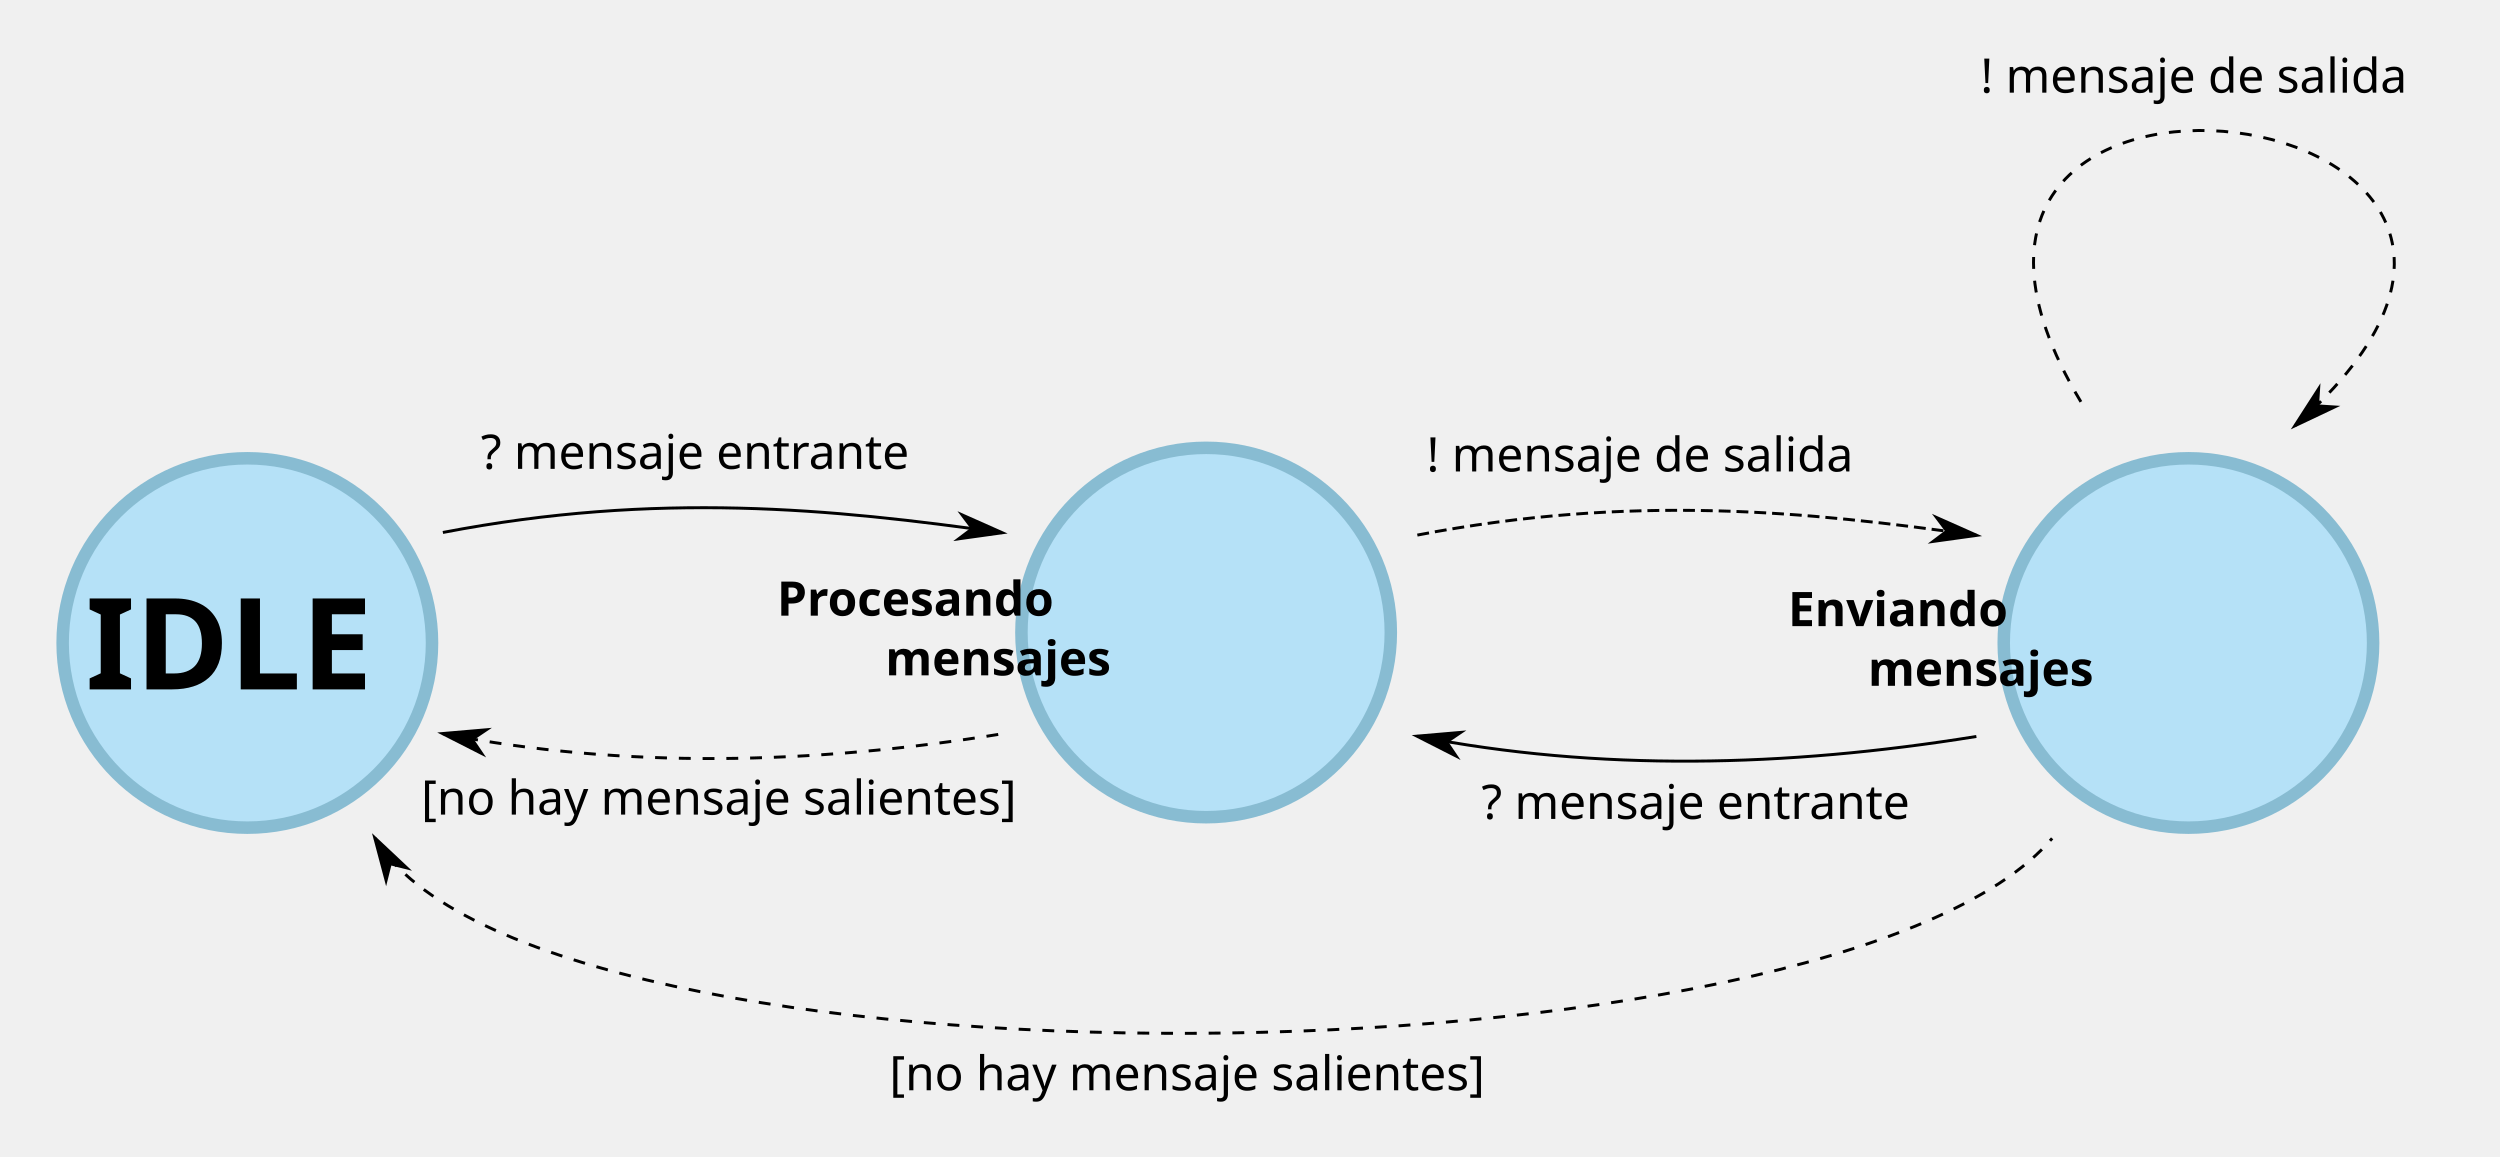
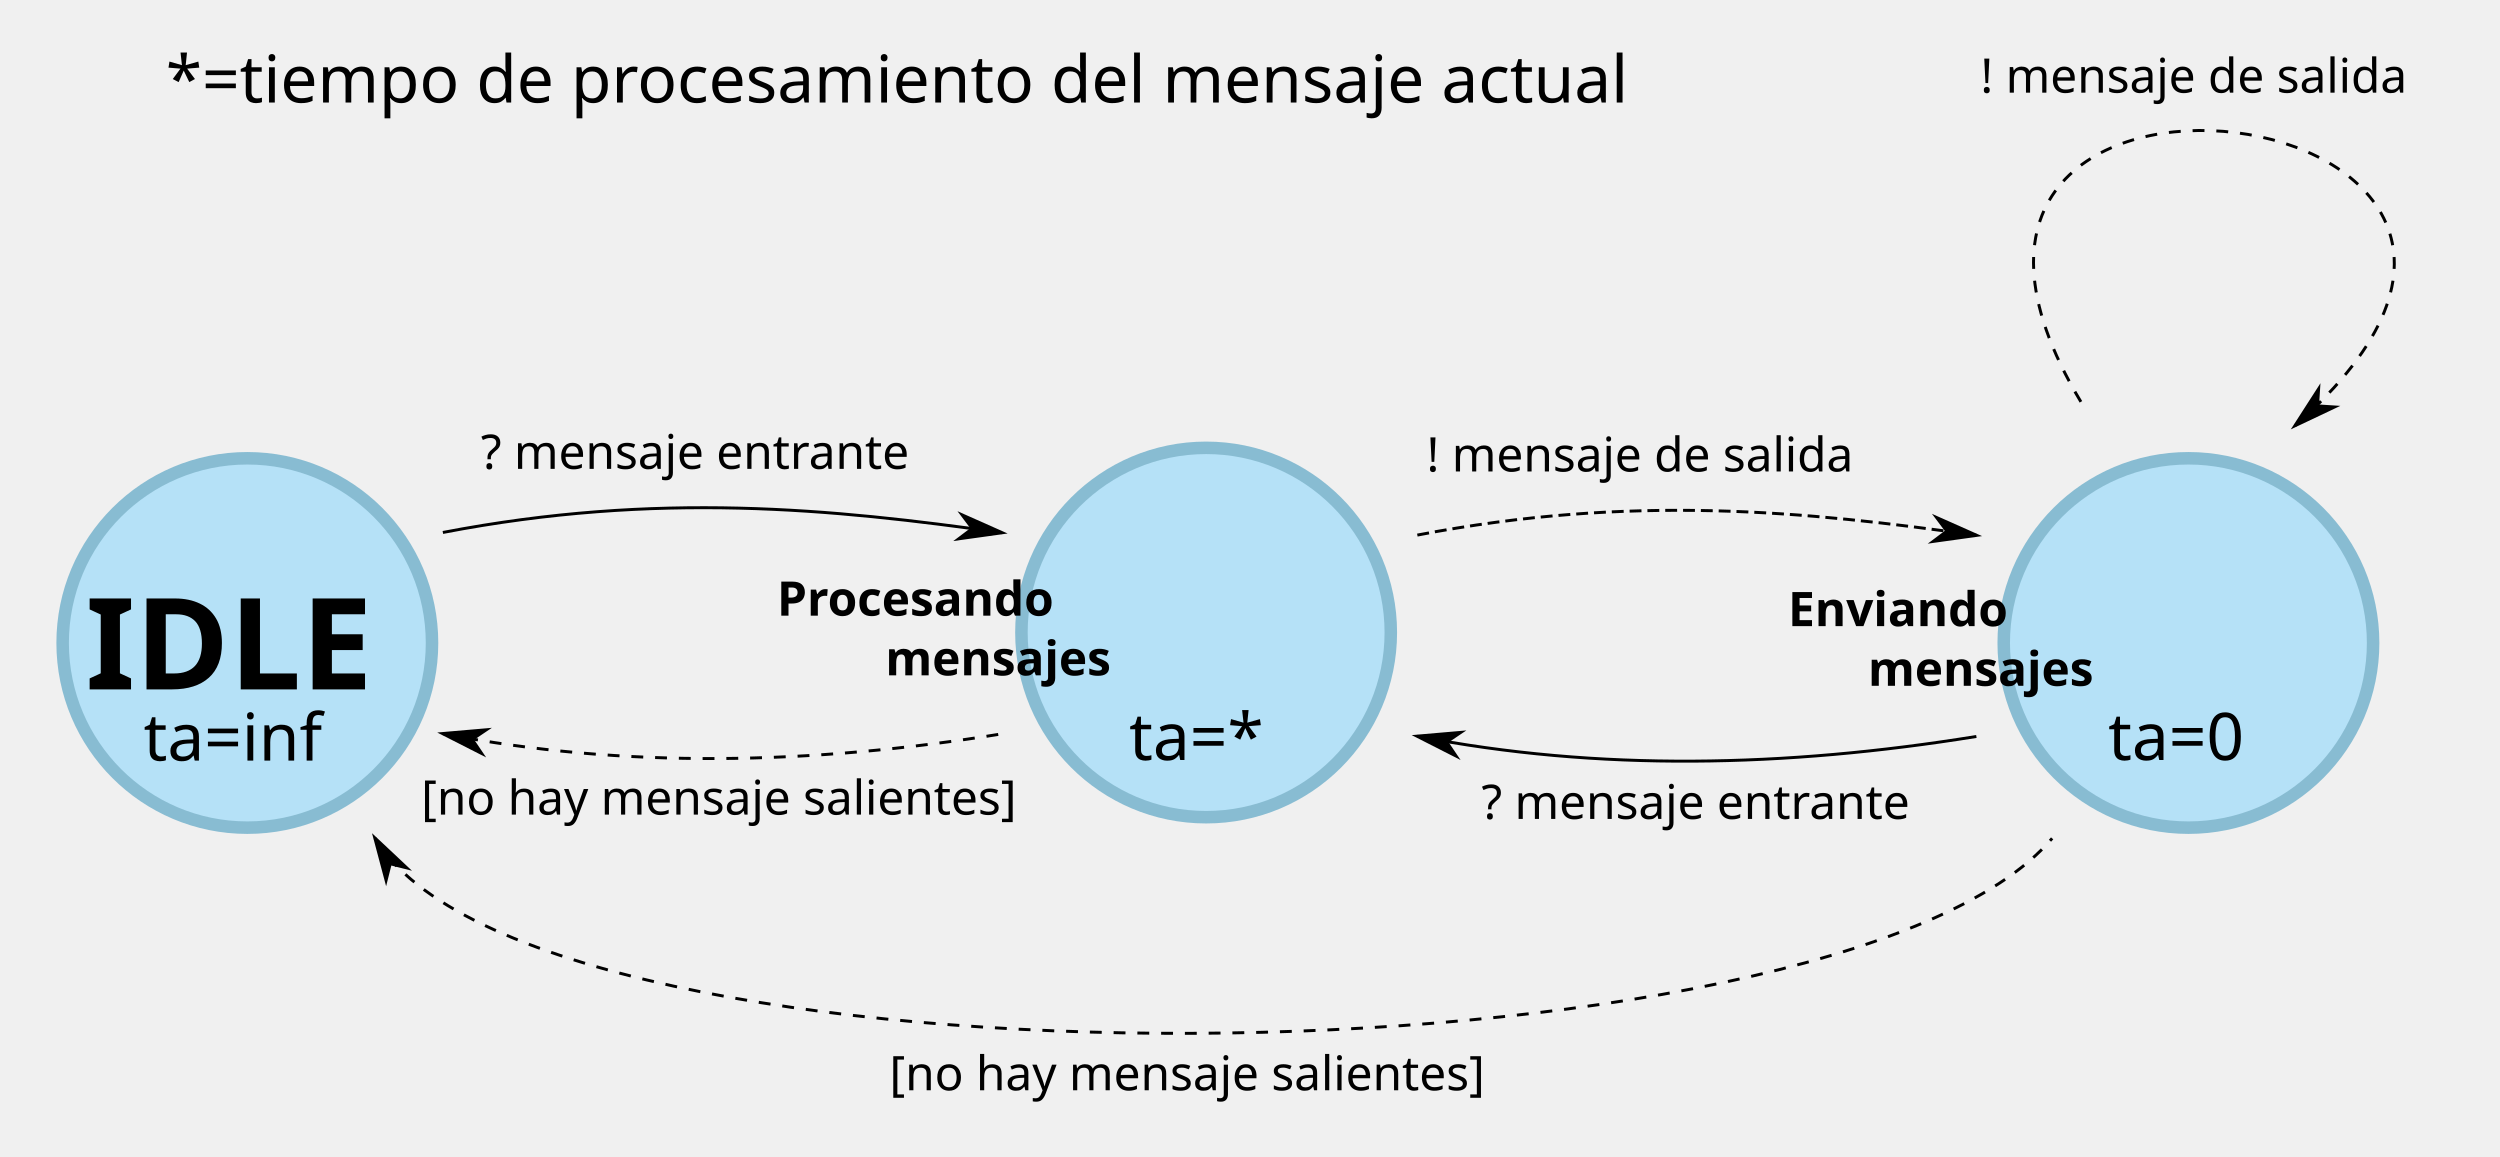
<svg xmlns="http://www.w3.org/2000/svg" width="221.698mm" height="102.564mm" viewBox="0 0 785.546 363.417" id="svg2" version="1.1">
  <defs id="defs4">
    <marker orient="auto" refY="0" refX="0" id="marker9382" style="overflow:visible">
      <path id="path9384" d="M 0,0 5,-5 -12.5,0 5,5 0,0 Z" style="fill:#000000;fill-opacity:1;fill-rule:evenodd;stroke:#000000;stroke-width:1pt;stroke-opacity:1" transform="matrix(0.8,0,0,0.8,10,0)" />
    </marker>
    <marker style="overflow:visible" id="marker9286" refX="0" refY="0" orient="auto">
      <path transform="matrix(0.8,0,0,0.8,10,0)" style="fill:#000000;fill-opacity:1;fill-rule:evenodd;stroke:#000000;stroke-width:1pt;stroke-opacity:1" d="M 0,0 5,-5 -12.5,0 5,5 0,0 Z" id="path9288" />
    </marker>
    <marker orient="auto" refY="0" refX="0" id="marker8588" style="overflow:visible">
      <path id="path8590" d="M 0,0 5,-5 -12.5,0 5,5 0,0 Z" style="fill:#000000;fill-opacity:1;fill-rule:evenodd;stroke:#000000;stroke-width:1pt;stroke-opacity:1" transform="matrix(-0.8,0,0,-0.8,-10,0)" />
    </marker>
    <marker style="overflow:visible" id="marker8198" refX="0" refY="0" orient="auto">
      <path transform="matrix(-0.8,0,0,-0.8,-10,0)" style="fill:#000000;fill-opacity:1;fill-rule:evenodd;stroke:#000000;stroke-width:1pt;stroke-opacity:1" d="M 0,0 5,-5 -12.5,0 5,5 0,0 Z" id="path8200" />
    </marker>
    <marker orient="auto" refY="0" refX="0" id="Arrow1Lstart" style="overflow:visible">
      <path id="path4146" d="M 0,0 5,-5 -12.5,0 5,5 0,0 Z" style="fill:#000000;fill-opacity:1;fill-rule:evenodd;stroke:#000000;stroke-width:1pt;stroke-opacity:1" transform="matrix(0.8,0,0,0.8,10,0)" />
    </marker>
    <marker style="overflow:visible" id="marker4430" refX="0" refY="0" orient="auto">
      <path transform="matrix(-0.8,0,0,-0.8,-10,0)" style="fill:#000000;fill-opacity:1;fill-rule:evenodd;stroke:#000000;stroke-width:1pt;stroke-opacity:1" d="M 0,0 5,-5 -12.5,0 5,5 0,0 Z" id="path4432" />
    </marker>
    <marker orient="auto" refY="0" refX="0" id="Arrow1Lend" style="overflow:visible">
      <path id="path4149" d="M 0,0 5,-5 -12.5,0 5,5 0,0 Z" style="fill:#000000;fill-opacity:1;fill-rule:evenodd;stroke:#000000;stroke-width:1pt;stroke-opacity:1" transform="matrix(-0.8,0,0,-0.8,-10,0)" />
    </marker>
  </defs>
  <g id="layer1" transform="translate(10.70779,-84.14471)">
    <circle style="color:#000000;clip-rule:nonzero;display:inline;overflow:visible;visibility:visible;opacity:1;isolation:auto;mix-blend-mode:normal;color-interpolation:sRGB;color-interpolation-filters:linearRGB;solid-color:#000000;solid-opacity:1;fill:#b5e1f7;fill-opacity:1;fill-rule:nonzero;stroke:#88bcd2;stroke-width:3.931;stroke-linecap:round;stroke-linejoin:miter;stroke-miterlimit:4;stroke-dasharray:none;stroke-dashoffset:0;stroke-opacity:1;color-rendering:auto;image-rendering:auto;shape-rendering:auto;text-rendering:auto;enable-background:accumulate" id="circle5076" cx="67.009" cy="286.178" r="58.034" />
    <circle r="58.034" cy="282.894" cx="368.277" id="circle4138" style="color:#000000;clip-rule:nonzero;display:inline;overflow:visible;visibility:visible;opacity:1;isolation:auto;mix-blend-mode:normal;color-interpolation:sRGB;color-interpolation-filters:linearRGB;solid-color:#000000;solid-opacity:1;fill:#b5e1f7;fill-opacity:1;fill-rule:nonzero;stroke:#88bcd2;stroke-width:3.931;stroke-linecap:round;stroke-linejoin:miter;stroke-miterlimit:4;stroke-dasharray:none;stroke-dashoffset:0;stroke-opacity:1;color-rendering:auto;image-rendering:auto;shape-rendering:auto;text-rendering:auto;enable-background:accumulate" />
    <path style="fill:none;fill-rule:evenodd;stroke:#000000;stroke-width:0.933px;stroke-linecap:butt;stroke-linejoin:miter;stroke-opacity:1;marker-end:url(#Arrow1Lend)" d="m 128.452,251.455 c 67.432,-12.953 122.238,-7.452 175.66,0.07" id="path4140" />
    <path id="path4428" d="m 128.452,314.664 c 56.811,11.06 115.568,9.789 175.66,0.07" style="fill:none;fill-rule:evenodd;stroke:#000000;stroke-width:0.933;stroke-linecap:butt;stroke-linejoin:miter;stroke-miterlimit:4;stroke-dasharray:3.732, 3.732;stroke-dashoffset:0;stroke-opacity:1;marker-start:url(#Arrow1Lstart)" />
    <text xml:space="preserve" style="font-style:normal;font-weight:normal;font-size:100px;line-height:125%;font-family:sans-serif;letter-spacing:0px;word-spacing:0px;fill:#ffffff;fill-opacity:1;stroke:none;stroke-width:1px;stroke-linecap:butt;stroke-linejoin:miter;stroke-opacity:1" x="16.179" y="300.758" id="text5030">
      <tspan id="tspan5032" x="16.179" y="300.758" style="font-style:normal;font-variant:normal;font-weight:bold;font-stretch:normal;font-size:40px;font-family:sans-serif;-inkscape-font-specification:'sans-serif Bold';fill:#000000;fill-opacity:1">IDLE</tspan>
    </text>
    <text id="text5066" y="277.599" x="367.915" style="font-style:normal;font-weight:normal;font-size:100px;line-height:125%;font-family:sans-serif;letter-spacing:0px;word-spacing:0px;fill:#ffffff;fill-opacity:1;stroke:none;stroke-width:1px;stroke-linecap:butt;stroke-linejoin:miter;stroke-opacity:1" xml:space="preserve">
      <tspan style="font-style:normal;font-variant:normal;font-weight:bold;font-stretch:normal;font-size:15px;font-family:sans-serif;-inkscape-font-specification:'sans-serif Bold';text-align:center;text-anchor:middle;fill:#000000;fill-opacity:1" y="277.599" x="367.915" id="tspan5070">Procesando</tspan>
      <tspan style="font-style:normal;font-variant:normal;font-weight:bold;font-stretch:normal;font-size:15px;font-family:sans-serif;-inkscape-font-specification:'sans-serif Bold';text-align:center;text-anchor:middle;fill:#000000;fill-opacity:1" y="296.349" x="367.915" id="tspan5074">mensajes</tspan>
    </text>
    <text xml:space="preserve" style="font-style:normal;font-weight:normal;font-size:100px;line-height:125%;font-family:sans-serif;letter-spacing:0px;word-spacing:0px;fill:#000000;fill-opacity:1;stroke:none;stroke-width:1px;stroke-linecap:butt;stroke-linejoin:miter;stroke-opacity:1" x="140.373" y="231.467" id="text5984">
      <tspan id="tspan5986" x="140.373" y="231.467" style="font-size:15px">? mensaje entrante</tspan>
    </text>
    <circle style="color:#000000;clip-rule:nonzero;display:inline;overflow:visible;visibility:visible;opacity:1;isolation:auto;mix-blend-mode:normal;color-interpolation:sRGB;color-interpolation-filters:linearRGB;solid-color:#000000;solid-opacity:1;fill:#b5e1f7;fill-opacity:1;fill-rule:nonzero;stroke:#88bcd2;stroke-width:3.931;stroke-linecap:round;stroke-linejoin:miter;stroke-miterlimit:4;stroke-dasharray:none;stroke-dashoffset:0;stroke-opacity:1;color-rendering:auto;image-rendering:auto;shape-rendering:auto;text-rendering:auto;enable-background:accumulate" id="circle8170" cx="676.934" cy="286.178" r="58.034" />
    <text xml:space="preserve" style="font-style:normal;font-weight:normal;font-size:100px;line-height:125%;font-family:sans-serif;letter-spacing:0px;word-spacing:0px;fill:#ffffff;fill-opacity:1;stroke:none;stroke-width:1px;stroke-linecap:butt;stroke-linejoin:miter;stroke-opacity:1" x="676.67" y="280.882" id="text8172">
      <tspan id="tspan8176" x="676.67" y="280.882" style="font-style:normal;font-variant:normal;font-weight:bold;font-stretch:normal;font-size:15px;font-family:sans-serif;-inkscape-font-specification:'sans-serif Bold';text-align:center;text-anchor:middle;fill:#000000;fill-opacity:1">Enviando</tspan>
      <tspan x="676.67" y="299.632" style="font-style:normal;font-variant:normal;font-weight:bold;font-stretch:normal;font-size:15px;font-family:sans-serif;-inkscape-font-specification:'sans-serif Bold';text-align:center;text-anchor:middle;fill:#000000;fill-opacity:1" id="tspan8180">mensajes</tspan>
    </text>
    <path id="path8194" d="m 434.646,252.276 c 67.432,-12.953 122.238,-7.452 175.66,0.07" style="fill:none;fill-rule:evenodd;stroke:#000000;stroke-width:0.933;stroke-linecap:butt;stroke-linejoin:miter;stroke-miterlimit:4;stroke-dasharray:3.733, 1.866;stroke-dashoffset:0;stroke-opacity:1;marker-end:url(#marker8198)" />
    <path style="fill:none;fill-rule:evenodd;stroke:#000000;stroke-width:0.933;stroke-linecap:butt;stroke-linejoin:miter;stroke-miterlimit:4;stroke-dasharray:none;stroke-dashoffset:0;stroke-opacity:1;marker-start:url(#marker9286)" d="m 434.646,315.485 c 56.811,11.06 115.568,9.789 175.66,0.07" id="path8196" />
    <path style="opacity:1;fill:none;fill-rule:evenodd;stroke:#000000;stroke-width:0.933;stroke-linecap:butt;stroke-linejoin:miter;stroke-miterlimit:4;stroke-dasharray:3.732, 3.732;stroke-dashoffset:0;stroke-opacity:1;marker-end:url(#marker8588)" d="M 643.154,210.41 C 564.421,79.352 829.297,113.412 710.456,217.869" id="path8586" />
    <text xml:space="preserve" style="font-style:normal;font-weight:normal;font-size:100px;line-height:125%;font-family:sans-serif;letter-spacing:0px;word-spacing:0px;fill:#000000;fill-opacity:1;stroke:none;stroke-width:1px;stroke-linecap:butt;stroke-linejoin:miter;stroke-opacity:1" x="437.537" y="232.288" id="text9278">
      <tspan id="tspan9280" x="437.537" y="232.288" style="font-size:15px">! mensaje de salida</tspan>
    </text>
    <text id="text9282" y="113.258" x="611.567" style="font-style:normal;font-weight:normal;font-size:100px;line-height:125%;font-family:sans-serif;letter-spacing:0px;word-spacing:0px;fill:#000000;fill-opacity:1;stroke:none;stroke-width:1px;stroke-linecap:butt;stroke-linejoin:miter;stroke-opacity:1" xml:space="preserve">
      <tspan style="font-size:15px" y="113.258" x="611.567" id="tspan9284">! mensaje de salida</tspan>
    </text>
    <path id="path9380" d="m 107.109,347.5 c 49.944,83.614 459.238,79.93 527.003,0.07" style="fill:none;fill-rule:evenodd;stroke:#000000;stroke-width:0.933;stroke-linecap:butt;stroke-linejoin:miter;stroke-miterlimit:4;stroke-dasharray:3.733, 3.733;stroke-dashoffset:0;stroke-opacity:1;marker-start:url(#marker9382)" />
    <text xml:space="preserve" style="font-style:normal;font-weight:normal;font-size:100px;line-height:125%;font-family:sans-serif;letter-spacing:0px;word-spacing:0px;fill:#000000;fill-opacity:1;stroke:none;stroke-width:1px;stroke-linecap:butt;stroke-linejoin:miter;stroke-opacity:1" x="268.773" y="426.726" id="text10794">
      <tspan id="tspan10796" x="268.773" y="426.726" style="font-size:15px">[no hay mensaje salientes]</tspan>
    </text>
    <text id="text10810" y="341.467" x="454.776" style="font-style:normal;font-weight:normal;font-size:100px;line-height:125%;font-family:sans-serif;letter-spacing:0px;word-spacing:0px;fill:#000000;fill-opacity:1;stroke:none;stroke-width:1px;stroke-linecap:butt;stroke-linejoin:miter;stroke-opacity:1" xml:space="preserve">
      <tspan style="font-size:15px" y="341.467" x="454.776" id="tspan10812">? mensaje entrante</tspan>
    </text>
    <text id="text10814" y="340.107" x="121.633" style="font-style:normal;font-weight:normal;font-size:100px;line-height:125%;font-family:sans-serif;letter-spacing:0px;word-spacing:0px;fill:#000000;fill-opacity:1;stroke:none;stroke-width:1px;stroke-linecap:butt;stroke-linejoin:miter;stroke-opacity:1" xml:space="preserve">
      <tspan style="font-size:15px" y="340.107" x="121.633" id="tspan10816">[no hay mensaje salientes]</tspan>
    </text>
+     <text xml:space="preserve" style="font-style:normal;font-weight:normal;font-size:20.667px;line-height:125%;font-family:sans-serif;letter-spacing:0px;word-spacing:0px;fill:#000000;fill-opacity:1;stroke:none;stroke-width:1px;stroke-linecap:butt;stroke-linejoin:miter;stroke-opacity:1" x="34.418" y="323.141" id="text4218">
+       <tspan id="tspan4220" x="34.418" y="323.141">ta=inf</tspan>
+     </text>
+     <text id="text4232" y="116.349" x="41.395" style="font-style:normal;font-weight:normal;font-size:20.667px;line-height:125%;font-family:sans-serif;letter-spacing:0px;word-spacing:0px;fill:#000000;fill-opacity:1;stroke:none;stroke-width:1px;stroke-linecap:butt;stroke-linejoin:miter;stroke-opacity:1" xml:space="preserve">
+       <tspan y="116.349" x="41.395" id="tspan4240">*=tiempo de procesamiento del mensaje actual</tspan>
+     </text>
+     <text xml:space="preserve" style="font-style:normal;font-weight:normal;font-size:20.667px;line-height:125%;font-family:sans-serif;letter-spacing:0px;word-spacing:0px;fill:#000000;fill-opacity:1;stroke:none;stroke-width:1px;stroke-linecap:butt;stroke-linejoin:miter;stroke-opacity:1" x="651.716" y="322.959" id="text4236">
+       <tspan id="tspan4238" x="651.716" y="322.959">ta=0</tspan>
+     </text>
+     <text id="text4254" y="322.959" x="344.088" style="font-style:normal;font-weight:normal;font-size:20.667px;line-height:125%;font-family:sans-serif;letter-spacing:0px;word-spacing:0px;fill:#000000;fill-opacity:1;stroke:none;stroke-width:1px;stroke-linecap:butt;stroke-linejoin:miter;stroke-opacity:1" xml:space="preserve">
+       <tspan y="322.959" x="344.088" id="tspan4256">ta=*</tspan>
+     </text>
  </g>
</svg>
